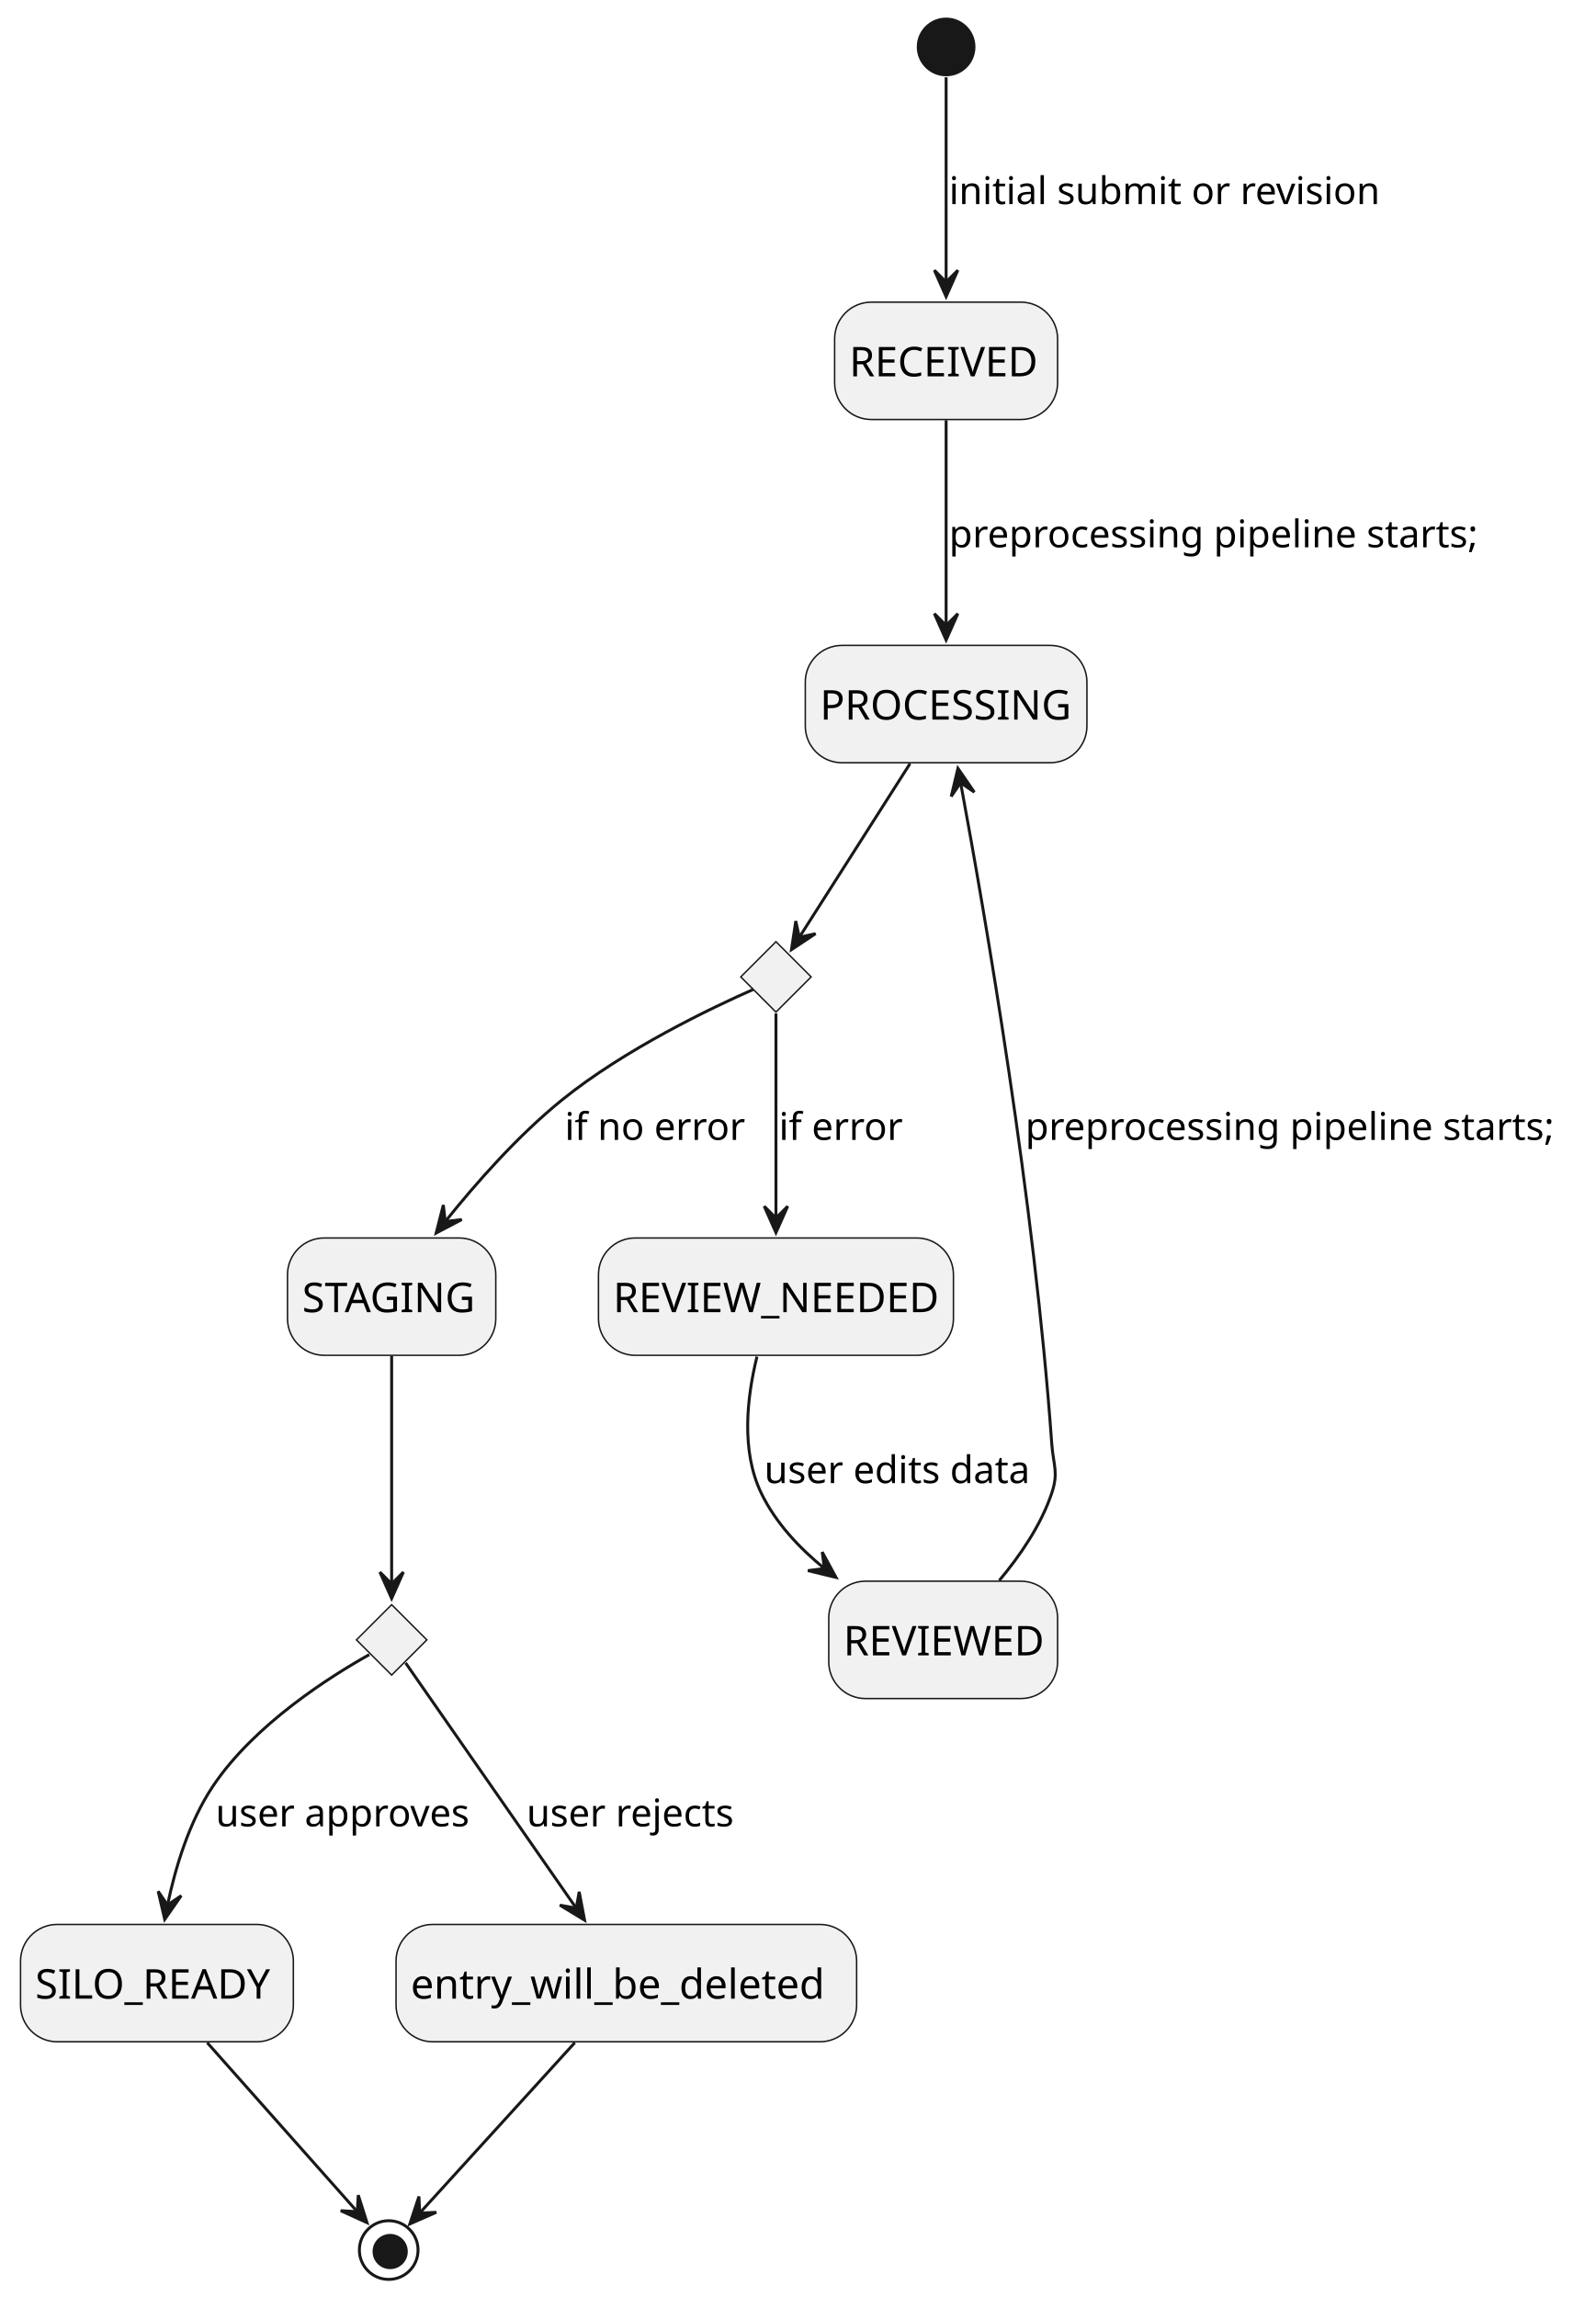
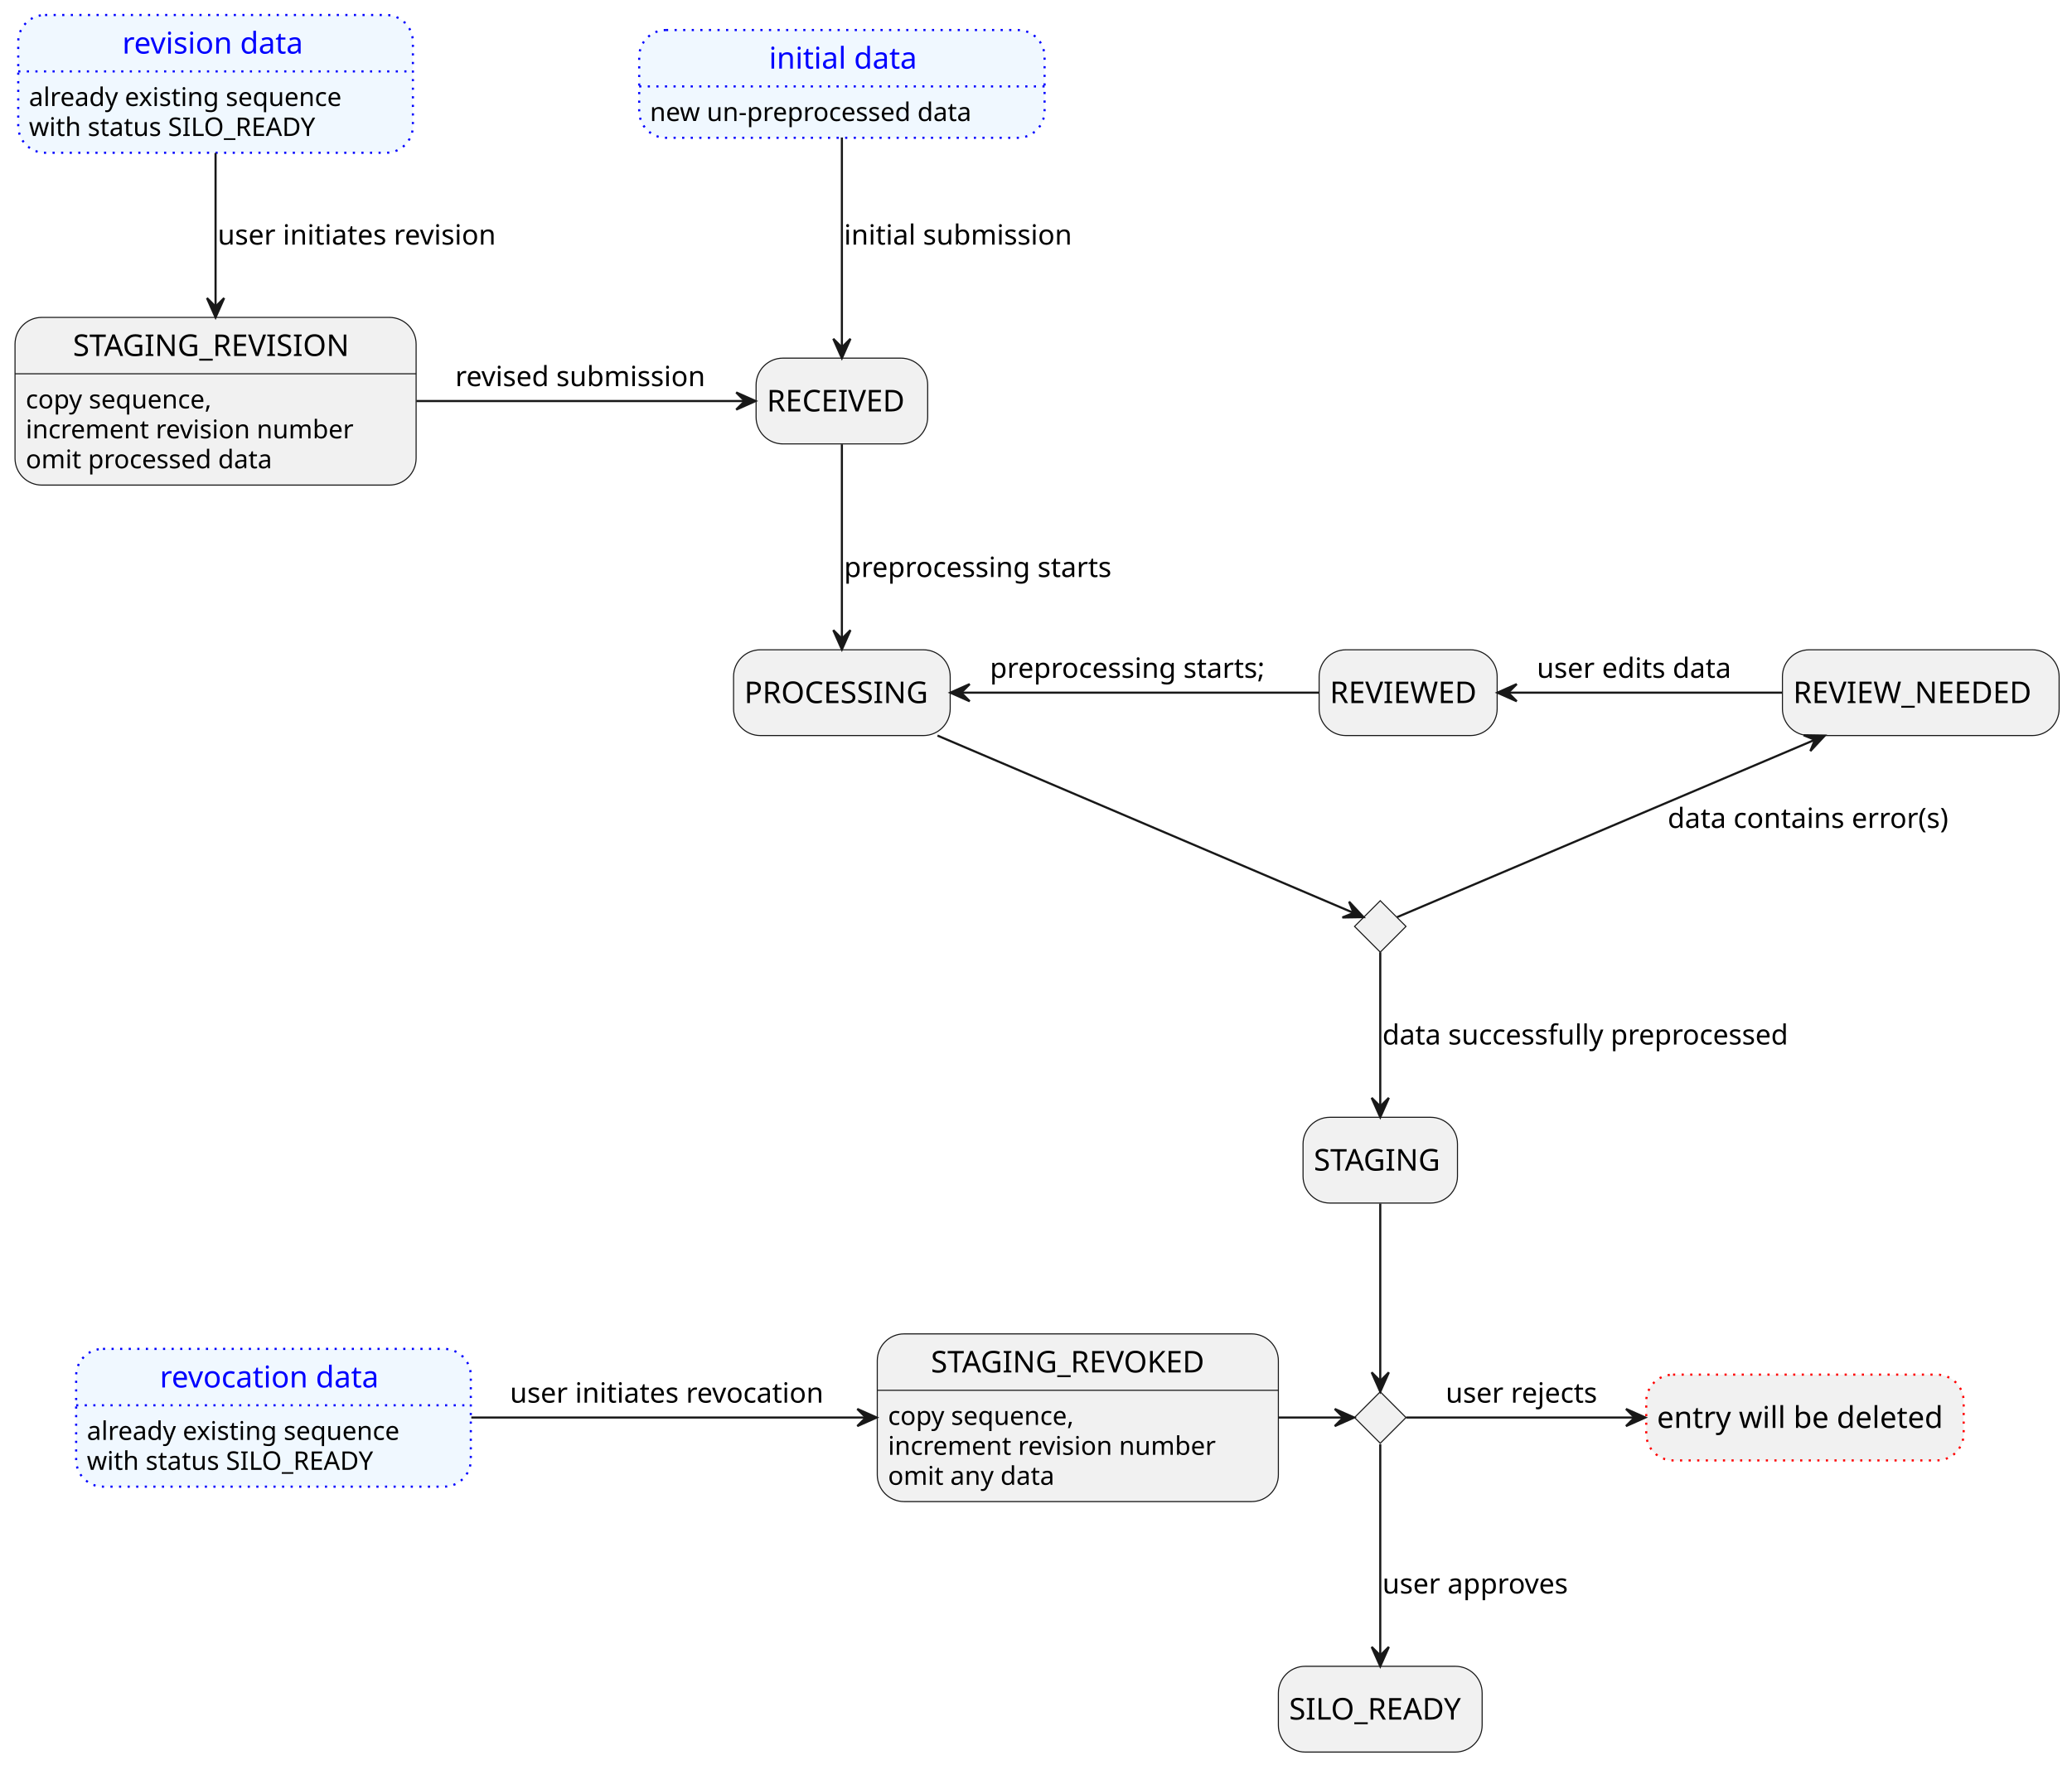
- <svg xmlns="http://www.w3.org/2000/svg" contentStyleType="text/css" height="783px" preserveAspectRatio="none" style="width:544px;height:783px;background:#FFFFFF;" version="1.1" viewBox="0 0 544 783" width="544px" zoomAndPan="magnify">
+ <svg xmlns="http://www.w3.org/2000/svg" contentStyleType="text/css" height="823px" preserveAspectRatio="none" style="width:966px;height:823px;background:#FFFFFF;" version="1.1" viewBox="0 0 966 823" width="966px" zoomAndPan="magnify">
  <defs />
  <g>
-     <rect fill="#F1F1F1" height="40" rx="12.5" ry="12.5" style="stroke:#181818;stroke-width:0.5;" width="76" x="284.5" y="103" />
-     <text fill="#000000" font-family="sans-serif" font-size="14" lengthAdjust="spacing" textLength="66" x="289.5" y="128.291">RECEIVED</text>
-     <rect fill="#F1F1F1" height="40" rx="12.5" ry="12.5" style="stroke:#181818;stroke-width:0.5;" width="96" x="274.5" y="220" />
-     <text fill="#000000" font-family="sans-serif" font-size="14" lengthAdjust="spacing" textLength="86" x="279.5" y="245.291">PROCESSING</text>
-     <rect fill="#F1F1F1" height="40" rx="12.5" ry="12.5" style="stroke:#181818;stroke-width:0.5;" width="121" x="204" y="422" />
-     <text fill="#000000" font-family="sans-serif" font-size="14" lengthAdjust="spacing" textLength="111" x="209" y="447.291">REVIEW_NEEDED</text>
-     <rect fill="#F1F1F1" height="40" rx="12.5" ry="12.5" style="stroke:#181818;stroke-width:0.5;" width="78" x="282.5" y="539" />
-     <text fill="#000000" font-family="sans-serif" font-size="14" lengthAdjust="spacing" textLength="68" x="287.5" y="564.291">REVIEWED</text>
-     <rect fill="#F1F1F1" height="40" rx="12.5" ry="12.5" style="stroke:#181818;stroke-width:0.5;" width="93" x="7" y="656" />
-     <text fill="#000000" font-family="sans-serif" font-size="14" lengthAdjust="spacing" textLength="83" x="12" y="681.291">SILO_READY</text>
-     <rect fill="#F1F1F1" height="40" rx="12.5" ry="12.5" style="stroke:#181818;stroke-width:0.5;" width="157" x="135" y="656" />
-     <text fill="#000000" font-family="sans-serif" font-size="14" lengthAdjust="spacing" textLength="147" x="140" y="681.291">entry_will_be_deleted</text>
+     <g id="INITIAL_DATA">
+       <rect fill="#F0F8FF" height="50.266" rx="12.5" ry="12.5" style="stroke:#0000FF;stroke-width:1.0;stroke-dasharray:1.0,3.0;" width="189" x="298" y="14" />
+       <line style="stroke:#0000FF;stroke-width:1.0;stroke-dasharray:1.0,3.0;" x1="298" x2="487" y1="40.297" y2="40.297" />
+       <text fill="#0000FF" font-family="sans-serif" font-size="14" lengthAdjust="spacing" textLength="68" x="358.5" y="31.995">initial data</text>
+       <text fill="#000000" font-family="sans-serif" font-size="12" lengthAdjust="spacing" textLength="169" x="303" y="56.435">new un-preprocessed data</text>
+     </g>
+     <g id="REVISION_DATA">
+       <rect fill="#F0F8FF" height="64.234" rx="12.5" ry="12.5" style="stroke:#0000FF;stroke-width:1.0;stroke-dasharray:1.0,3.0;" width="184" x="8.5" y="7" />
+       <line style="stroke:#0000FF;stroke-width:1.0;stroke-dasharray:1.0,3.0;" x1="8.5" x2="192.5" y1="33.297" y2="33.297" />
+       <text fill="#0000FF" font-family="sans-serif" font-size="14" lengthAdjust="spacing" textLength="87" x="57" y="24.995">revision data</text>
+       <text fill="#000000" font-family="sans-serif" font-size="12" lengthAdjust="spacing" textLength="164" x="13.5" y="49.435">already existing sequence</text>
+       <text fill="#000000" font-family="sans-serif" font-size="12" lengthAdjust="spacing" textLength="145" x="13.5" y="63.404">with status SILO_READY</text>
+     </g>
+     <g id="REVOKED_DATA">
+       <rect fill="#F0F8FF" height="64.234" rx="12.5" ry="12.5" style="stroke:#0000FF;stroke-width:1.0;stroke-dasharray:1.0,3.0;" width="184" x="35.5" y="629" />
+       <line style="stroke:#0000FF;stroke-width:1.0;stroke-dasharray:1.0,3.0;" x1="35.5" x2="219.5" y1="655.297" y2="655.297" />
+       <text fill="#0000FF" font-family="sans-serif" font-size="14" lengthAdjust="spacing" textLength="106" x="74.5" y="646.995">revocation data</text>
+       <text fill="#000000" font-family="sans-serif" font-size="12" lengthAdjust="spacing" textLength="164" x="40.5" y="671.436">already existing sequence</text>
+       <text fill="#000000" font-family="sans-serif" font-size="12" lengthAdjust="spacing" textLength="145" x="40.5" y="685.404">with status SILO_READY</text>
+     </g>
+     <g id="STAGING_REVISION">
+       <rect fill="#F1F1F1" height="78.203" rx="12.5" ry="12.5" style="stroke:#181818;stroke-width:0.5;" width="187" x="7" y="148" />
+       <line style="stroke:#181818;stroke-width:0.5;" x1="7" x2="194" y1="174.297" y2="174.297" />
+       <text fill="#000000" font-family="sans-serif" font-size="14" lengthAdjust="spacing" textLength="133" x="34" y="165.995">STAGING_REVISION</text>
+       <text fill="#000000" font-family="sans-serif" font-size="12" lengthAdjust="spacing" textLength="99" x="12" y="190.435">copy sequence,</text>
+       <text fill="#000000" font-family="sans-serif" font-size="12" lengthAdjust="spacing" textLength="167" x="12" y="204.404">increment revision number</text>
+       <text fill="#000000" font-family="sans-serif" font-size="12" lengthAdjust="spacing" textLength="130" x="12" y="218.373">omit processed data</text>
+     </g>
+     <g id="STAGING_REVOKED">
+       <rect fill="#F1F1F1" height="78.203" rx="12.5" ry="12.5" style="stroke:#181818;stroke-width:0.5;" width="187" x="409" y="622" />
+       <line style="stroke:#181818;stroke-width:0.5;" x1="409" x2="596" y1="648.297" y2="648.297" />
+       <text fill="#000000" font-family="sans-serif" font-size="14" lengthAdjust="spacing" textLength="137" x="434" y="639.995">STAGING_REVOKED</text>
+       <text fill="#000000" font-family="sans-serif" font-size="12" lengthAdjust="spacing" textLength="99" x="414" y="664.436">copy sequence,</text>
+       <text fill="#000000" font-family="sans-serif" font-size="12" lengthAdjust="spacing" textLength="167" x="414" y="678.404">increment revision number</text>
+       <text fill="#000000" font-family="sans-serif" font-size="12" lengthAdjust="spacing" textLength="86" x="414" y="692.373">omit any data</text>
+     </g>
+     <rect fill="#F1F1F1" height="40" rx="12.5" ry="12.5" style="stroke:#181818;stroke-width:0.5;" width="80" x="352.5" y="167" />
+     <text fill="#000000" font-family="sans-serif" font-size="14" lengthAdjust="spacing" textLength="70" x="357.5" y="191.847">RECEIVED</text>
+     <rect fill="#F1F1F1" height="40" rx="12.5" ry="12.5" style="stroke:#181818;stroke-width:0.5;" width="101" x="342" y="303" />
+     <text fill="#000000" font-family="sans-serif" font-size="14" lengthAdjust="spacing" textLength="91" x="347" y="327.847">PROCESSING</text>
+     <rect fill="#F1F1F1" height="40" rx="12.5" ry="12.5" style="stroke:#181818;stroke-width:0.5;" width="129" x="831" y="303" />
+     <text fill="#000000" font-family="sans-serif" font-size="14" lengthAdjust="spacing" textLength="119" x="836" y="327.847">REVIEW_NEEDED</text>
+     <rect fill="#F1F1F1" height="40" rx="12.5" ry="12.5" style="stroke:#181818;stroke-width:0.5;" width="83" x="615" y="303" />
+     <text fill="#000000" font-family="sans-serif" font-size="14" lengthAdjust="spacing" textLength="73" x="620" y="327.847">REVIEWED</text>
+     <rect fill="#F1F1F1" height="40" rx="12.5" ry="12.5" style="stroke:#181818;stroke-width:0.5;" width="95" x="596" y="777" />
+     <text fill="#000000" font-family="sans-serif" font-size="14" lengthAdjust="spacing" textLength="85" x="601" y="801.847">SILO_READY</text>
+     <rect fill="#F1F1F1" height="40" rx="12.5" ry="12.5" style="stroke:#FF0000;stroke-width:1.0;stroke-dasharray:1.0,3.0;" width="148" x="767.5" y="641" />
+     <text fill="#000000" font-family="sans-serif" font-size="14" lengthAdjust="spacing" textLength="138" x="772.5" y="665.847">entry will be deleted</text>
    <g id="elem_is_error">
-       <polygon fill="#F1F1F1" points="264.5,321,276.5,333,264.5,345,252.5,333,264.5,321" style="stroke:#181818;stroke-width:0.5;" />
+       <polygon fill="#F1F1F1" points="643.5,420,655.5,432,643.5,444,631.5,432,643.5,420" style="stroke:#181818;stroke-width:0.5;" />
    </g>
    <g id="elem_is_approved">
-       <polygon fill="#F1F1F1" points="133.5,547,145.5,559,133.5,571,121.5,559,133.5,547" style="stroke:#181818;stroke-width:0.5;" />
+       <polygon fill="#F1F1F1" points="643.5,649,655.5,661,643.5,673,631.5,661,643.5,649" style="stroke:#181818;stroke-width:0.5;" />
    </g>
-     <ellipse cx="322.5" cy="16" fill="#181818" rx="10" ry="10" style="stroke:none;stroke-width:1.0;" />
-     <rect fill="#F1F1F1" height="40" rx="12.5" ry="12.5" style="stroke:#181818;stroke-width:0.5;" width="71" x="98" y="422" />
-     <text fill="#000000" font-family="sans-serif" font-size="14" lengthAdjust="spacing" textLength="61" x="103" y="447.291">STAGING</text>
-     <ellipse cx="132.5" cy="767" fill="none" rx="10" ry="10" style="stroke:#181818;stroke-width:1.0;" />
-     <ellipse cx="133" cy="767.5" fill="#181818" rx="6" ry="6" style="stroke:none;stroke-width:1.0;" />
-     <g id="link_*start*_RECEIVED">
-       <path d="M322.5,26.32 C322.5,41.85 322.5,73.56 322.5,96.22 " fill="none" id="*start*-to-RECEIVED" style="stroke:#181818;stroke-width:1.0;" />
-       <polygon fill="#181818" points="322.5,101.12,326.5,92.12,322.5,96.12,318.5,92.12,322.5,101.12" style="stroke:#181818;stroke-width:1.0;" />
-       <text fill="#000000" font-family="sans-serif" font-size="13" lengthAdjust="spacing" textLength="155" x="323.5" y="69.568">initial submit or revision</text>
+     <rect fill="#F1F1F1" height="40" rx="12.5" ry="12.5" style="stroke:#181818;stroke-width:0.5;" width="72" x="607.5" y="521" />
+     <text fill="#000000" font-family="sans-serif" font-size="14" lengthAdjust="spacing" textLength="62" x="612.5" y="545.847">STAGING</text>
+     <g id="link_REVOKED_DATA_STAGING_REVOKED">
+       <path d="M219.72,661 C275.5,661 346.61,661 403.57,661 " fill="none" id="REVOKED_DATA-to-STAGING_REVOKED" style="stroke:#181818;stroke-width:1.0;" />
+       <polygon fill="#181818" points="408.69,661,399.69,657,403.69,661,399.69,665,408.69,661" style="stroke:#181818;stroke-width:1.0;" />
+       <text fill="#000000" font-family="sans-serif" font-size="13" lengthAdjust="spacing" textLength="153" x="237.75" y="654.067">user initiates revocation</text>
+     </g>
+     <g id="link_STAGING_REVOKED_is_approved">
+       <path d="M596.13,661 C606.11,661 616.09,661 626.07,661 " fill="none" id="STAGING_REVOKED-to-is_approved" style="stroke:#181818;stroke-width:1.0;" />
+       <polygon fill="#181818" points="631.29,661,622.29,657,626.29,661,622.29,665,631.29,661" style="stroke:#181818;stroke-width:1.0;" />
+     </g>
+     <g id="link_INITIAL_DATA_RECEIVED">
+       <path d="M392.5,64.11 C392.5,91.14 392.5,134.72 392.5,161.79 " fill="none" id="INITIAL_DATA-to-RECEIVED" style="stroke:#181818;stroke-width:1.0;" />
+       <polygon fill="#181818" points="392.5,166.98,396.5,157.98,392.5,161.98,388.5,157.98,392.5,166.98" style="stroke:#181818;stroke-width:1.0;" />
+       <text fill="#000000" font-family="sans-serif" font-size="13" lengthAdjust="spacing" textLength="109" x="393.5" y="114.067">initial submission</text>
+     </g>
+     <g id="link_REVISION_DATA_STAGING_REVISION">
+       <path d="M100.5,71.32 C100.5,92.2 100.5,119.91 100.5,142.87 " fill="none" id="REVISION_DATA-to-STAGING_REVISION" style="stroke:#181818;stroke-width:1.0;" />
+       <polygon fill="#181818" points="100.5,147.99,104.5,138.99,100.5,142.99,96.5,138.99,100.5,147.99" style="stroke:#181818;stroke-width:1.0;" />
+       <text fill="#000000" font-family="sans-serif" font-size="13" lengthAdjust="spacing" textLength="135" x="101.5" y="114.067">user initiates revision</text>
+     </g>
+     <g id="link_STAGING_REVISION_RECEIVED">
+       <path d="M194.1,187 C245.18,187 306.14,187 346.88,187 " fill="none" id="STAGING_REVISION-to-RECEIVED" style="stroke:#181818;stroke-width:1.0;" />
+       <polygon fill="#181818" points="352.24,187,343.24,183,347.24,187,343.24,191,352.24,187" style="stroke:#181818;stroke-width:1.0;" />
+       <text fill="#000000" font-family="sans-serif" font-size="13" lengthAdjust="spacing" textLength="122" x="212.25" y="180.067">revised submission</text>
    </g>
    <g id="link_RECEIVED_PROCESSING">
-       <path d="M322.5,143.25 C322.5,162.49 322.5,192.18 322.5,213.4 " fill="none" id="RECEIVED-to-PROCESSING" style="stroke:#181818;stroke-width:1.0;" />
-       <polygon fill="#181818" points="322.5,218.18,326.5,209.18,322.5,213.18,318.5,209.18,322.5,218.18" style="stroke:#181818;stroke-width:1.0;" />
-       <text fill="#000000" font-family="sans-serif" font-size="13" lengthAdjust="spacing" textLength="187" x="323.5" y="186.568">preprocessing pipeline starts;</text>
+       <path d="M392.5,207.2 C392.5,230.98 392.5,271.53 392.5,297.52 " fill="none" id="RECEIVED-to-PROCESSING" style="stroke:#181818;stroke-width:1.0;" />
+       <polygon fill="#181818" points="392.5,302.84,396.5,293.84,392.5,297.84,388.5,293.84,392.5,302.84" style="stroke:#181818;stroke-width:1.0;" />
+       <text fill="#000000" font-family="sans-serif" font-size="13" lengthAdjust="spacing" textLength="131" x="393.5" y="269.067">preprocessing starts</text>
    </g>
    <g id="link_PROCESSING_is_error">
-       <path d="M310.2,260.3 C298.81,278.17 282.21,304.22 272.46,319.51 " fill="none" id="PROCESSING-to-is_error" style="stroke:#181818;stroke-width:1.0;" />
-       <polygon fill="#181818" points="269.79,323.71,278,318.27,272.477,319.493,271.254,313.971,269.79,323.71" style="stroke:#181818;stroke-width:1.0;" />
+       <path d="M437.08,343.01 C495.89,368.08 596.03,410.76 631,425.67 " fill="none" id="PROCESSING-to-is_error" style="stroke:#181818;stroke-width:1.0;" />
+       <polygon fill="#181818" points="635.68,427.67,628.964,420.466,631.079,425.712,625.832,427.827,635.68,427.67" style="stroke:#181818;stroke-width:1.0;" />
    </g>
-     <g id="link_is_error_REVIEW_NEEDED">
-       <path d="M264.5,345.45 C264.5,362.04 264.5,393.19 264.5,415.41 " fill="none" id="is_error-to-REVIEW_NEEDED" style="stroke:#181818;stroke-width:1.0;" />
-       <polygon fill="#181818" points="264.5,420.19,268.5,411.19,264.5,415.19,260.5,411.19,264.5,420.19" style="stroke:#181818;stroke-width:1.0;" />
-       <text fill="#000000" font-family="sans-serif" font-size="13" lengthAdjust="spacing" textLength="43" x="265.5" y="388.568">if error</text>
+     <g id="link_REVIEW_NEEDED_is_error">
+       <path d="M845.93,345.05 C783.37,371.61 680.41,415.33 651.35,427.67 " fill="none" id="REVIEW_NEEDED-backto-is_error" style="stroke:#181818;stroke-width:1.0;" />
+       <polygon fill="#181818" points="850.74,343.01,840.892,342.853,846.139,344.967,844.024,350.214,850.74,343.01" style="stroke:#181818;stroke-width:1.0;" />
+       <text fill="#000000" font-family="sans-serif" font-size="13" lengthAdjust="spacing" textLength="139" x="777.5" y="386.067">data contains error(s)</text>
    </g>
-     <g id="link_REVIEW_NEEDED_REVIEWED">
-       <path d="M258.03,462.45 C254.64,476.14 252.49,494.52 259.5,509 C264.39,519.11 272.5,527.76 281.25,534.85 " fill="none" id="REVIEW_NEEDED-to-REVIEWED" style="stroke:#181818;stroke-width:1.0;" />
-       <polygon fill="#181818" points="284.97,537.71,280.274,529.053,281.006,534.662,275.397,535.395,284.97,537.71" style="stroke:#181818;stroke-width:1.0;" />
-       <text fill="#000000" font-family="sans-serif" font-size="13" lengthAdjust="spacing" textLength="93" x="260.5" y="505.568">user edits data</text>
+     <g id="link_REVIEWED_REVIEW_NEEDED">
+       <path d="M703.39,323 C739.81,323 790.7,323 830.96,323 " fill="none" id="REVIEWED-backto-REVIEW_NEEDED" style="stroke:#181818;stroke-width:1.0;" />
+       <polygon fill="#181818" points="698.13,323,707.13,327,703.13,323,707.13,319,698.13,323" style="stroke:#181818;stroke-width:1.0;" />
+       <text fill="#000000" font-family="sans-serif" font-size="13" lengthAdjust="spacing" textLength="96" x="716.5" y="316.067">user edits data</text>
    </g>
-     <g id="link_REVIEWED_PROCESSING">
-       <path d="M340.63,538.75 C347.68,530.34 354.84,519.92 358.5,509 C360.9,501.84 359.04,499.54 358.5,492 C352.59,409.13 335.83,312.04 327.43,266.73 " fill="none" id="REVIEWED-to-PROCESSING" style="stroke:#181818;stroke-width:1.0;" />
-       <polygon fill="#181818" points="326.53,261.91,324.244,271.49,327.445,266.826,332.109,270.026,326.53,261.91" style="stroke:#181818;stroke-width:1.0;" />
-       <text fill="#000000" font-family="sans-serif" font-size="13" lengthAdjust="spacing" textLength="187" x="349.5" y="388.568">preprocessing pipeline starts;</text>
+     <g id="link_PROCESSING_REVIEWED">
+       <path d="M448.14,323 C497.91,323 569.77,323 614.77,323 " fill="none" id="PROCESSING-backto-REVIEWED" style="stroke:#181818;stroke-width:1.0;" />
+       <polygon fill="#181818" points="443.09,323,452.09,327,448.09,323,452.09,319,443.09,323" style="stroke:#181818;stroke-width:1.0;" />
+       <text fill="#000000" font-family="sans-serif" font-size="13" lengthAdjust="spacing" textLength="135" x="461.5" y="316.067">preprocessing starts;</text>
    </g>
    <g id="link_is_error_STAGING">
-       <path d="M256.72,337.3 C242.78,343.45 212.96,357.62 191.5,375 C176.51,387.14 162.17,403.39 151.51,416.73 " fill="none" id="is_error-to-STAGING" style="stroke:#181818;stroke-width:1.0;" />
-       <polygon fill="#181818" points="148.68,420.31,157.395,415.723,151.777,416.385,151.115,410.767,148.68,420.31" style="stroke:#181818;stroke-width:1.0;" />
-       <text fill="#000000" font-family="sans-serif" font-size="13" lengthAdjust="spacing" textLength="63" x="192.5" y="388.568">if no error</text>
+       <path d="M643.5,444.05 C643.5,460.85 643.5,493.26 643.5,515.74 " fill="none" id="is_error-to-STAGING" style="stroke:#181818;stroke-width:1.0;" />
+       <polygon fill="#181818" points="643.5,520.94,647.5,511.94,643.5,515.94,639.5,511.94,643.5,520.94" style="stroke:#181818;stroke-width:1.0;" />
+       <text fill="#000000" font-family="sans-serif" font-size="13" lengthAdjust="spacing" textLength="200" x="644.5" y="487.067">data successfully preprocessed</text>
    </g>
    <g id="link_STAGING_is_approved">
-       <path d="M133.5,462.25 C133.5,483.94 133.5,518.93 133.5,540.07 " fill="none" id="STAGING-to-is_approved" style="stroke:#181818;stroke-width:1.0;" />
-       <polygon fill="#181818" points="133.5,544.9,137.5,535.9,133.5,539.9,129.5,535.9,133.5,544.9" style="stroke:#181818;stroke-width:1.0;" />
+       <path d="M643.5,561.22 C643.5,584.22 643.5,622.31 643.5,643.85 " fill="none" id="STAGING-to-is_approved" style="stroke:#181818;stroke-width:1.0;" />
+       <polygon fill="#181818" points="643.5,648.95,647.5,639.95,643.5,643.95,639.5,639.95,643.5,648.95" style="stroke:#181818;stroke-width:1.0;" />
    </g>
    <g id="link_is_approved_SILO_READY">
-       <path d="M125.87,564.03 C112.91,571.28 86.65,587.74 72.5,609 C64.44,621.11 59.75,636.68 57.04,649.65 " fill="none" id="is_approved-to-SILO_READY" style="stroke:#181818;stroke-width:1.0;" />
-       <polygon fill="#181818" points="56.15,654.29,61.774,646.205,57.092,649.38,53.917,644.697,56.15,654.29" style="stroke:#181818;stroke-width:1.0;" />
-       <text fill="#000000" font-family="sans-serif" font-size="13" lengthAdjust="spacing" textLength="88" x="73.5" y="622.568">user approves</text>
+       <path d="M643.5,673.42 C643.5,695.11 643.5,742.68 643.5,771.76 " fill="none" id="is_approved-to-SILO_READY" style="stroke:#181818;stroke-width:1.0;" />
+       <polygon fill="#181818" points="643.5,776.97,647.5,767.97,643.5,771.97,639.5,767.97,643.5,776.97" style="stroke:#181818;stroke-width:1.0;" />
+       <text fill="#000000" font-family="sans-serif" font-size="13" lengthAdjust="spacing" textLength="91" x="644.5" y="743.067">user approves</text>
    </g>
-     <g id="link_is_approved_entry_will_be_deleted">
-       <path d="M138.26,566.85 C149.49,582.99 178.05,624.04 196.57,650.67 " fill="none" id="is_approved-to-entry_will_be_deleted" style="stroke:#181818;stroke-width:1.0;" />
-       <polygon fill="#181818" points="199.27,654.55,197.429,644.875,196.421,650.441,190.855,649.433,199.27,654.55" style="stroke:#181818;stroke-width:1.0;" />
-       <text fill="#000000" font-family="sans-serif" font-size="13" lengthAdjust="spacing" textLength="73" x="179.5" y="622.568">user rejects</text>
-     </g>
-     <g id="link_SILO_READY_*end*">
-       <path d="M70.64,696.31 C86.3,713.95 108.94,739.46 122.05,754.22 " fill="none" id="SILO_READY-to-*end*" style="stroke:#181818;stroke-width:1.0;" />
-       <polygon fill="#181818" points="125.1,757.66,122.128,748.27,121.785,753.917,116.139,753.574,125.1,757.66" style="stroke:#181818;stroke-width:1.0;" />
-     </g>
-     <g id="link_entry_will_be_deleted_*end*">
-       <path d="M195.92,696.31 C179.7,714.13 156.17,739.99 142.8,754.68 " fill="none" id="entry_will_be_deleted-to-*end*" style="stroke:#181818;stroke-width:1.0;" />
-       <polygon fill="#181818" points="139.7,758.09,148.718,754.132,143.068,754.394,142.805,748.743,139.7,758.09" style="stroke:#181818;stroke-width:1.0;" />
+     <g id="link_is_approved_DELETION">
+       <path d="M655.59,661 C676.56,661 721.32,661 761.66,661 " fill="none" id="is_approved-to-DELETION" style="stroke:#181818;stroke-width:1.0;" />
+       <polygon fill="#181818" points="767.07,661,758.07,657,762.07,661,758.07,665,767.07,661" style="stroke:#181818;stroke-width:1.0;" />
+       <text fill="#000000" font-family="sans-serif" font-size="13" lengthAdjust="spacing" textLength="75" x="674" y="654.067">user rejects</text>
    </g>
  </g>
</svg>
